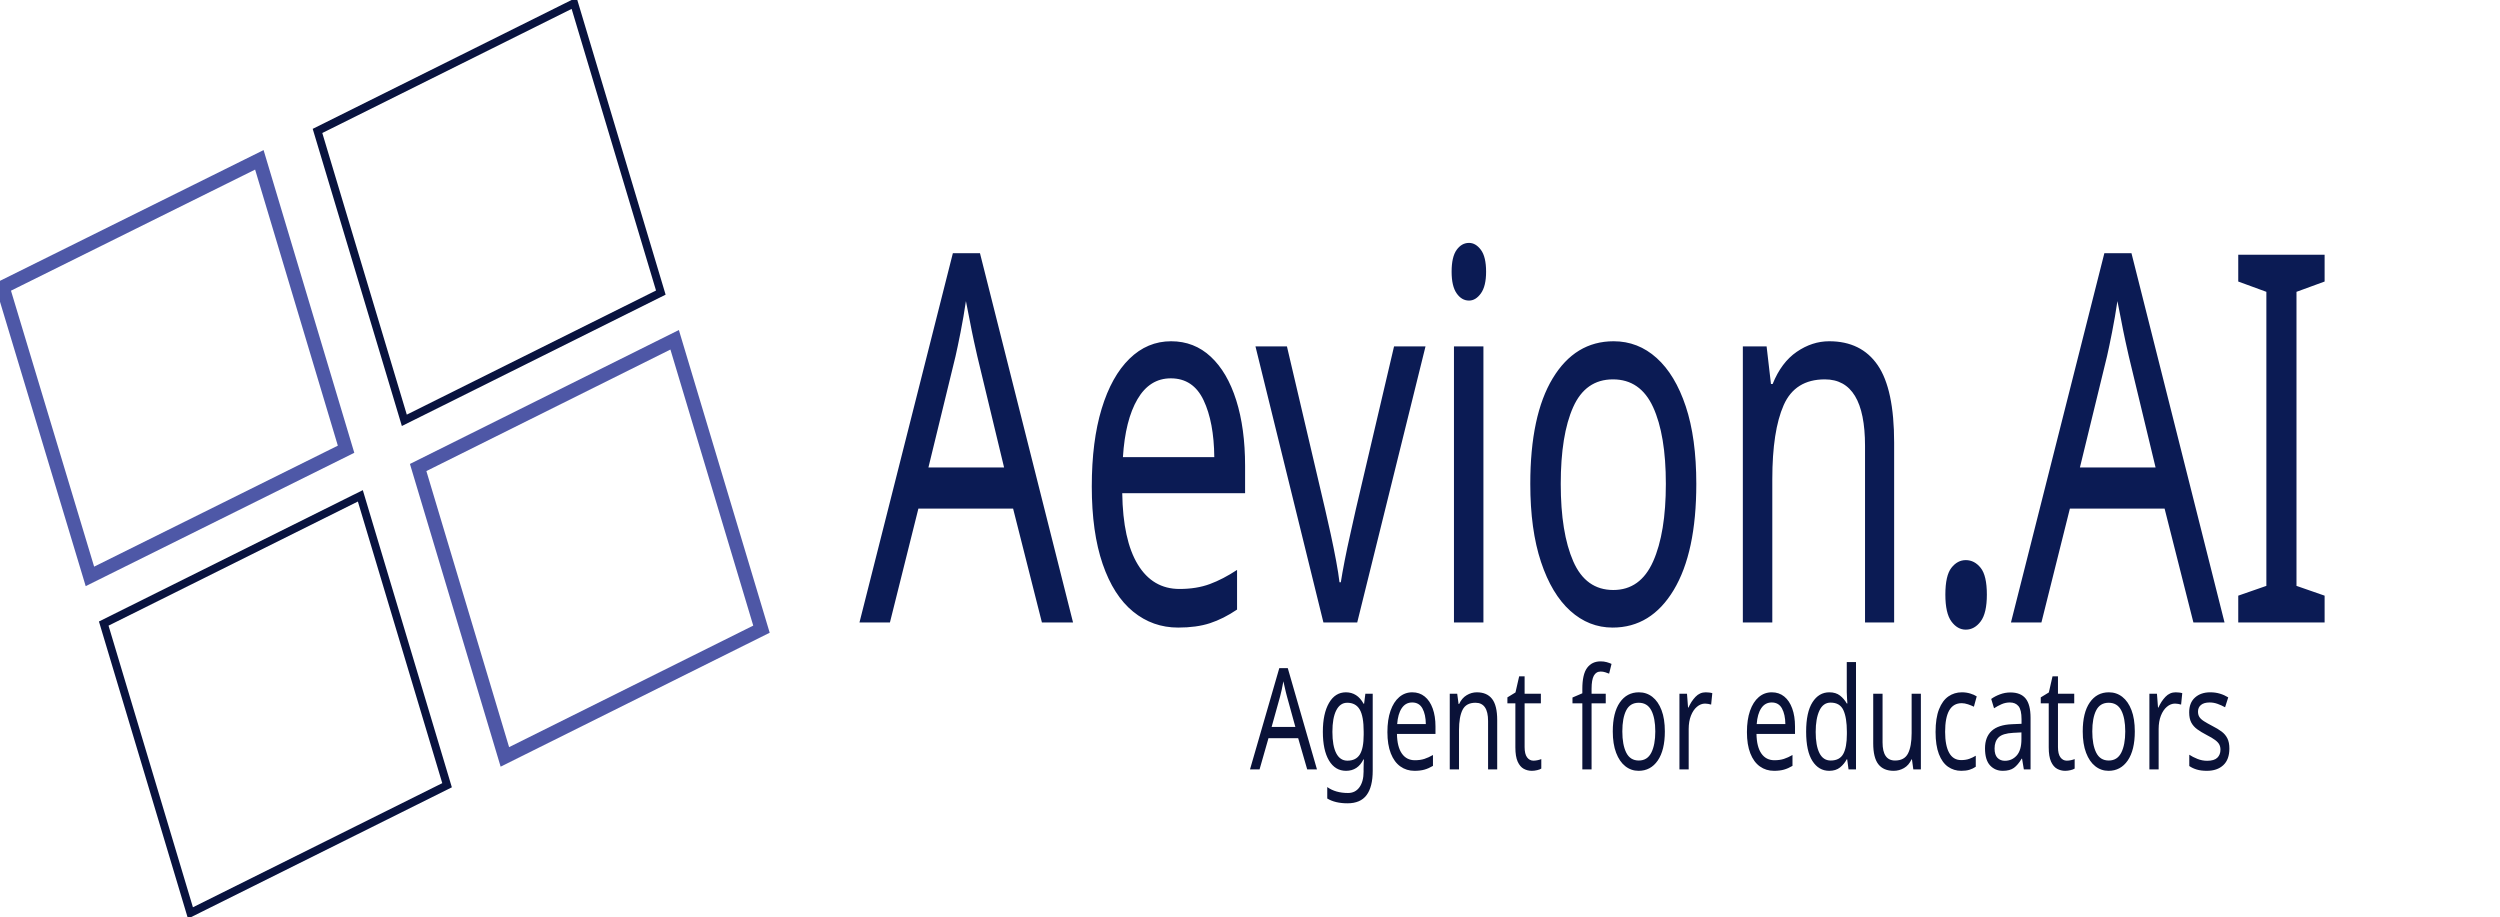
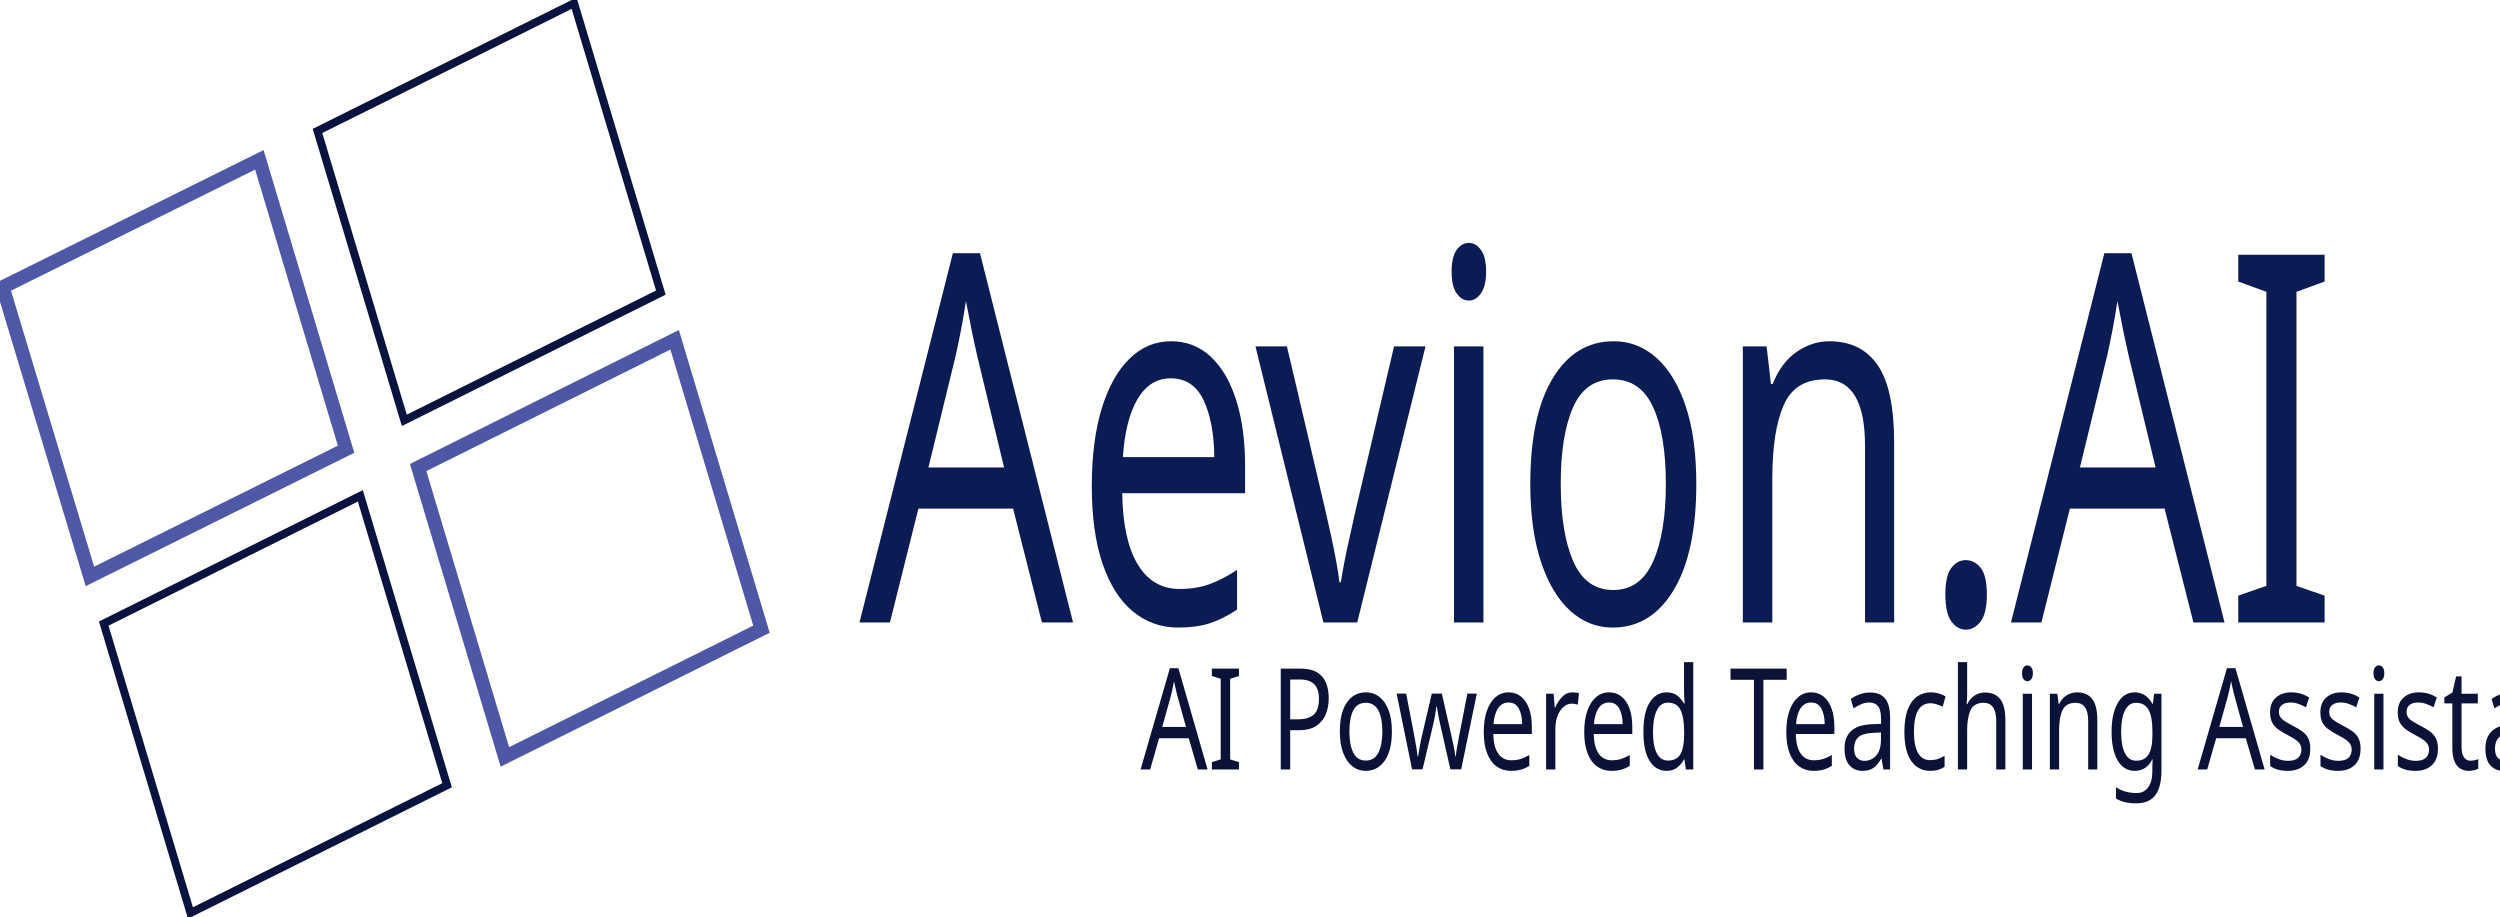
<svg xmlns="http://www.w3.org/2000/svg" version="1.1" id="Layer_1" x="0px" y="0px" viewBox="0 0 2188.2 802" style="enable-background:new 0 0 2188.2 802;" xml:space="preserve">
  <style type="text/css">
	.st0{fill:none;stroke:#4E58A7;stroke-width:12;stroke-miterlimit:10;}
	.st1{fill:none;stroke:#09133F;stroke-width:7;stroke-miterlimit:10;}
	.st2{fill:none;stroke:#4E57A6;stroke-width:12;stroke-miterlimit:10;}
	.st3{fill:#0B1B54;}
	.st4{font-family:'CooperBlack';}
	.st5{font-size:450.75px;}
	.st6{fill:#0A1238;}
	.st7{font-family:'FranklinGothic-Book';}
	.st8{font-size:123.61px;}
	.st9{fill:none;}
</style>
  <polygon class="st0" points="2.4,251.3 227,139.9 302.9,393.2 78.7,504.5 " />
  <polygon class="st1" points="90.8,545.8 315.4,434 391.3,687.3 166.7,799.1 " />
  <polygon class="st2" points="366,409.2 590.5,297.4 666.5,550.7 441.9,662.5 " />
  <polygon class="st1" points="277.9,114.6 502.5,2.8 578.4,256.1 353.9,367.9 " />
  <text transform="matrix(0.65 0 0 1 752.2793 544.8057)" class="st3 st4 st5">Aevion.AI</text>
-   <text transform="matrix(0.7433 0 0 1 1094.1 673.4489)" class="st6 st7 st8">Agent for educators</text>
+   <text transform="matrix(0.7433 0 0 1 998.3467 673.4863)" class="st6 st7 st8">AI Powered Teaching Assistant</text>
  <polygon class="st9" points="1544.1,656.7 1572.7,656.7 1572.7,656.7 " />
</svg>
